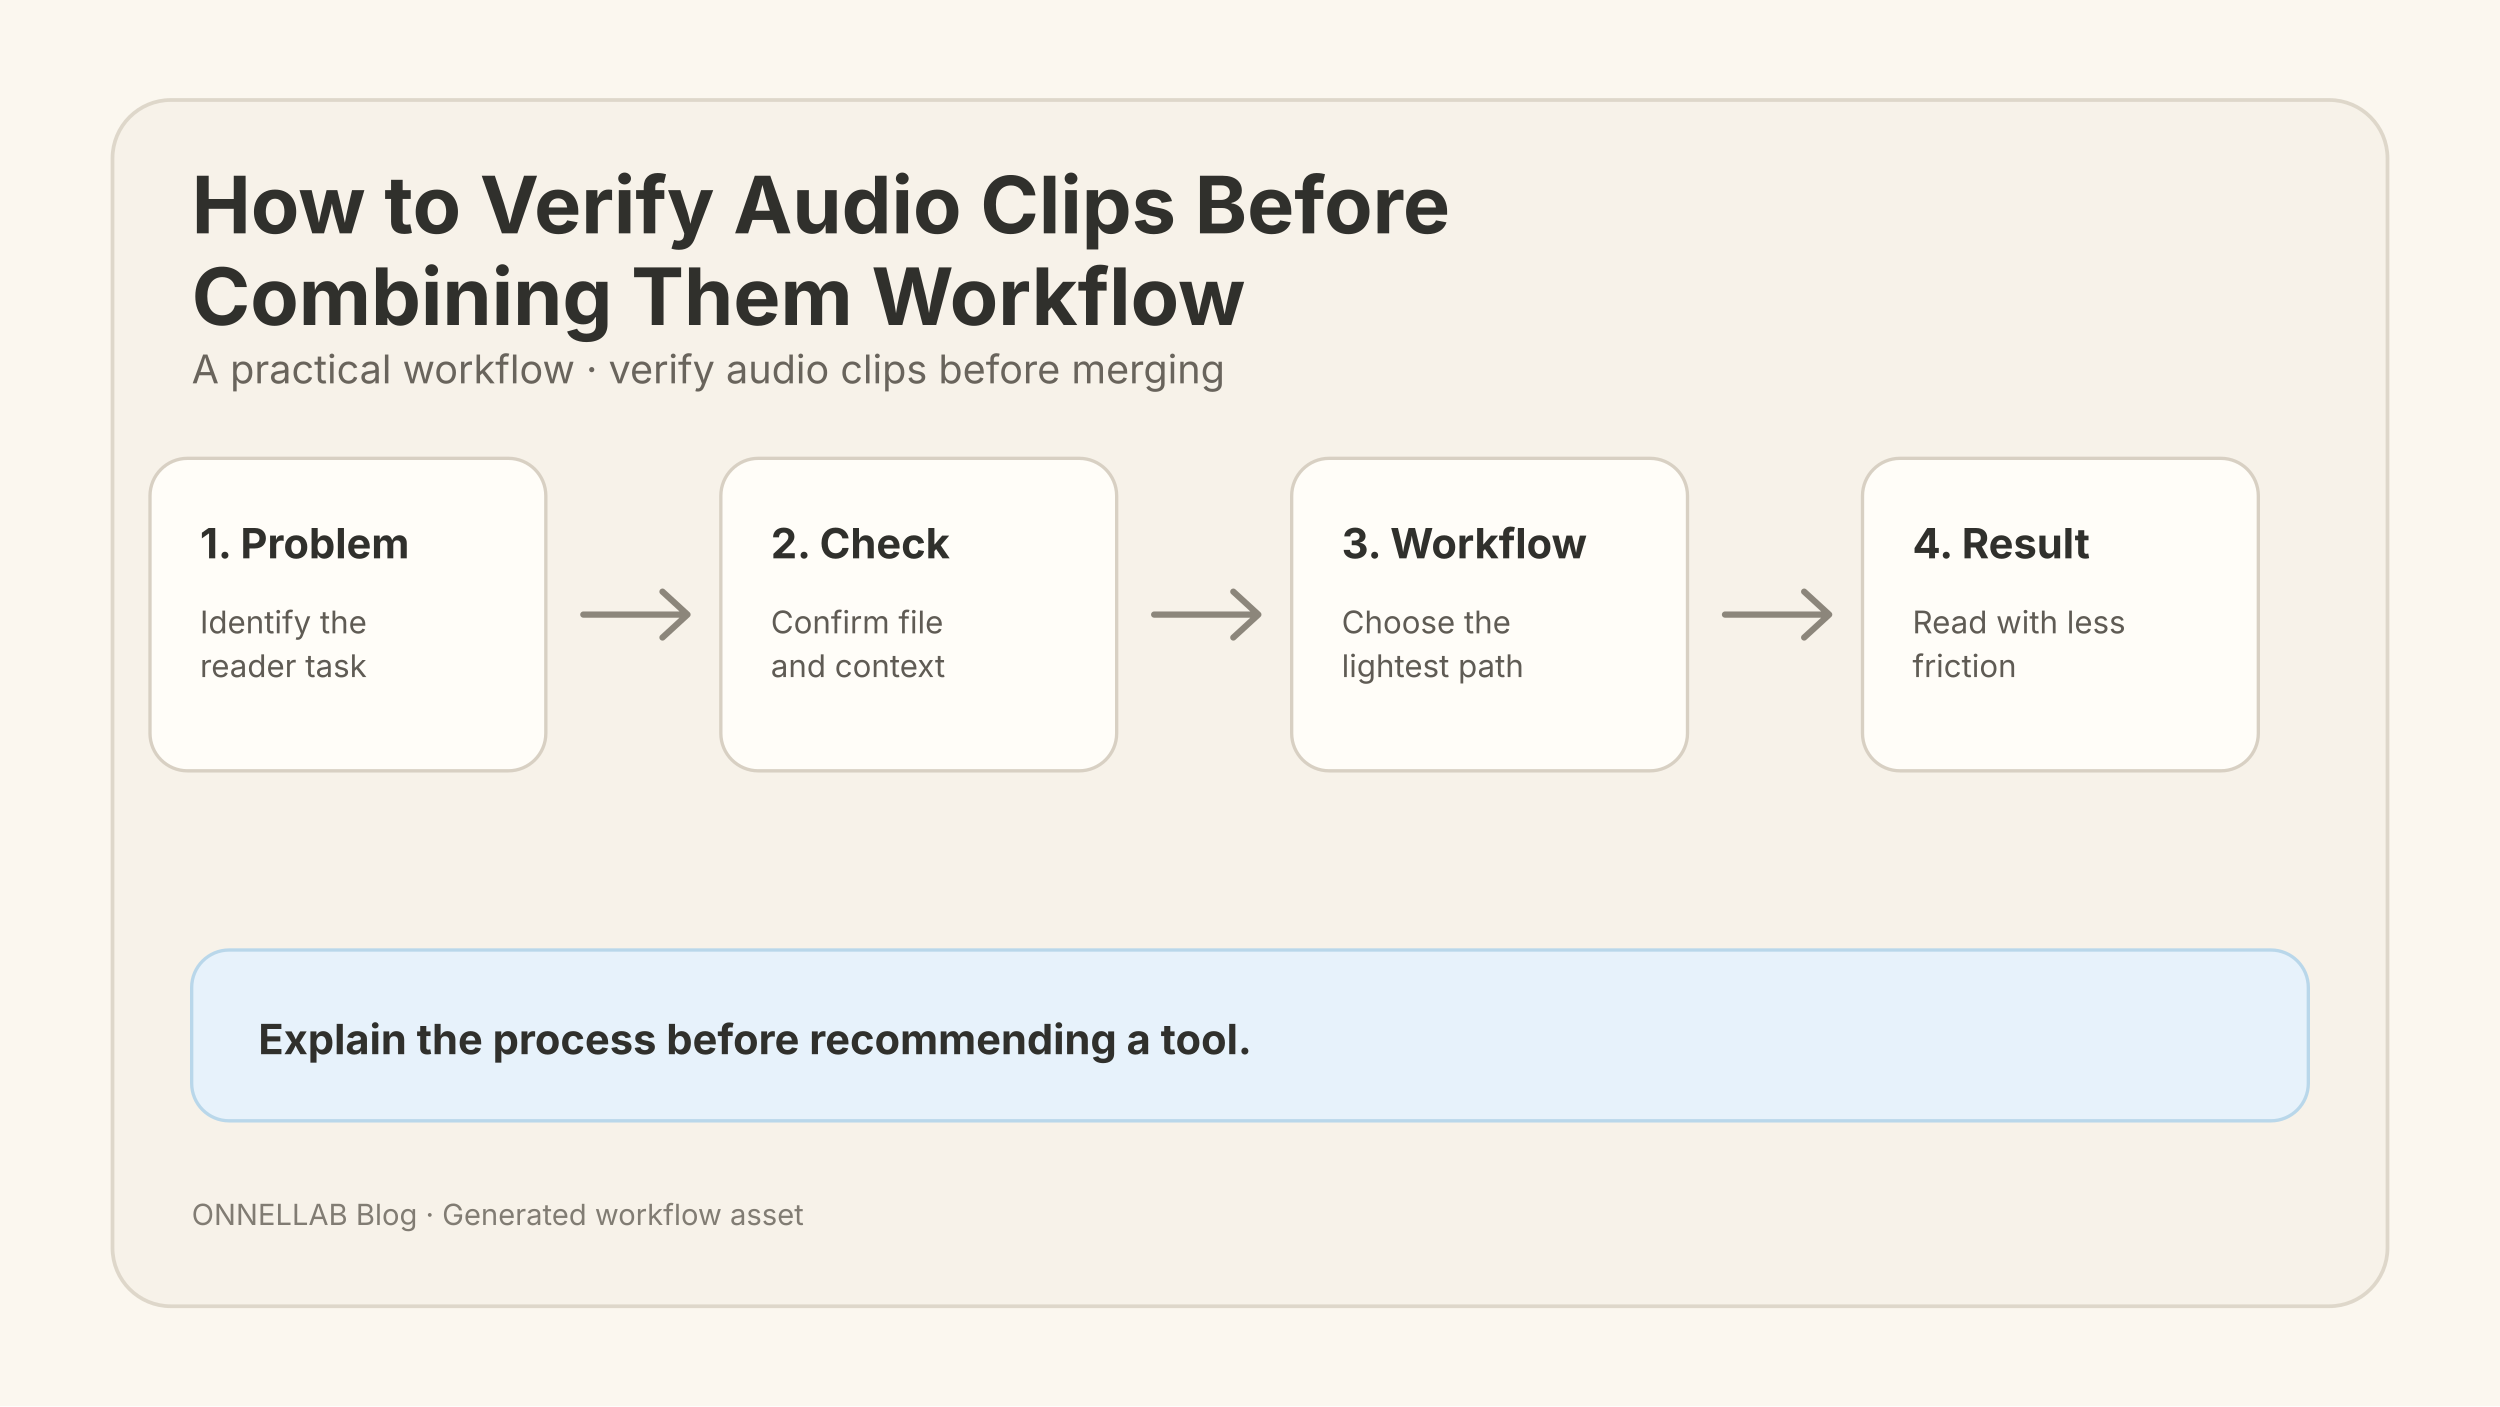
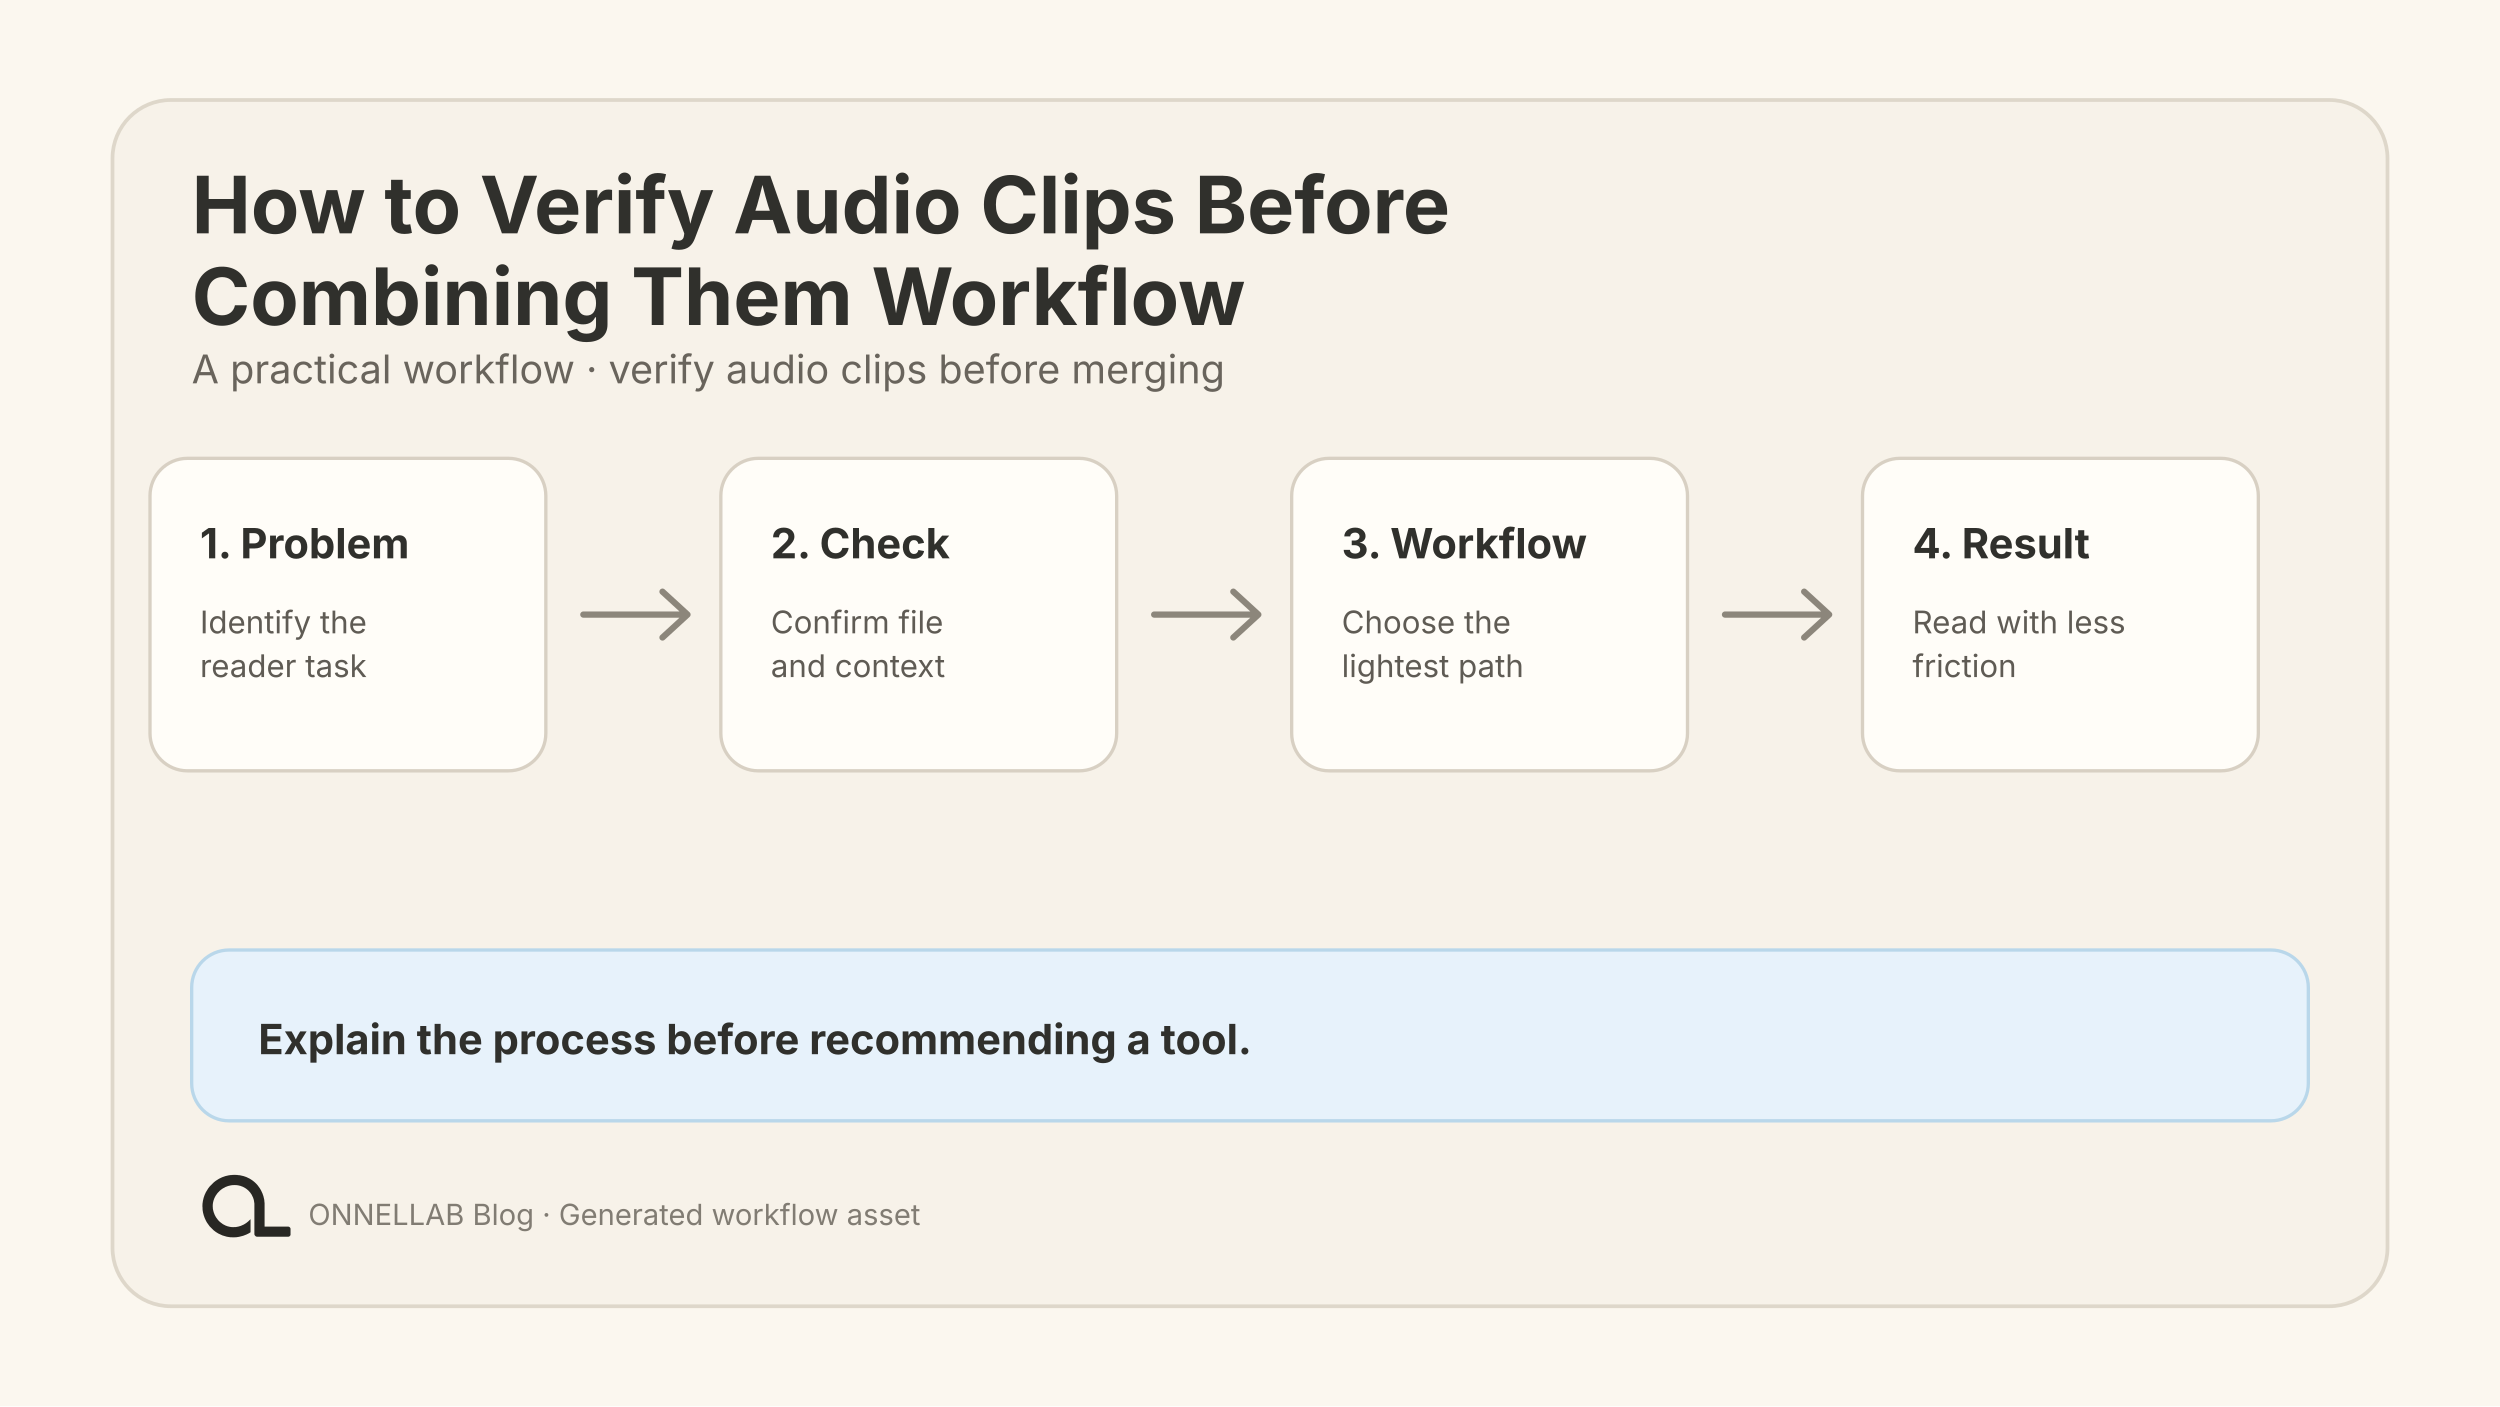
<svg xmlns="http://www.w3.org/2000/svg" width="1200" height="675" viewBox="0 0 1200 675" role="img" aria-labelledby="title desc">
  <rect width="1200" height="675" fill="#fbf7ef" />
  <rect x="54" y="48" width="1092" height="579" rx="28" fill="#f7f2e9" stroke="#ded7ca" stroke-width="1.8" />
  <text fill="#30302c" font-family="Pretendard, SUIT, Noto Sans KR, Apple SD Gothic Neo, Inter, system-ui, sans-serif" font-size="38" font-weight="680">
    <tspan x="92" y="112">How to Verify Audio Clips Before</tspan>
    <tspan x="92" y="156">Combining Them Workflow</tspan>
  </text>
  <text fill="#69645c" font-family="Pretendard, SUIT, Noto Sans KR, Apple SD Gothic Neo, Inter, system-ui, sans-serif" font-size="19">
    <tspan x="92" y="184">A practical workflow · verify audio clips before merging</tspan>
  </text>
  <g transform="translate(72 220)">
    <rect width="190" height="150" rx="18" fill="#fffdf8" stroke="#d8d0c3" stroke-width="1.6" />
    <text x="24" y="48" fill="#30302c" font-family="Pretendard, SUIT, Noto Sans KR, Apple SD Gothic Neo, Inter, system-ui, sans-serif" font-size="20" font-weight="650">1. Problem</text>
    <text fill="#5f5b54" font-family="Pretendard, SUIT, Noto Sans KR, Apple SD Gothic Neo, Inter, system-ui, sans-serif" font-size="15">
      <tspan x="24" y="84">Identify the</tspan>
      <tspan x="24" y="105">reader task</tspan>
    </text>
  </g>
  <g transform="translate(346 220)">
    <rect width="190" height="150" rx="18" fill="#fffdf8" stroke="#d8d0c3" stroke-width="1.6" />
    <text x="24" y="48" fill="#30302c" font-family="Pretendard, SUIT, Noto Sans KR, Apple SD Gothic Neo, Inter, system-ui, sans-serif" font-size="20" font-weight="650">2. Check</text>
    <text fill="#5f5b54" font-family="Pretendard, SUIT, Noto Sans KR, Apple SD Gothic Neo, Inter, system-ui, sans-serif" font-size="15">
      <tspan x="24" y="84">Confirm file</tspan>
      <tspan x="24" y="105">and context</tspan>
    </text>
  </g>
  <g transform="translate(620 220)">
    <rect width="190" height="150" rx="18" fill="#fffdf8" stroke="#d8d0c3" stroke-width="1.6" />
    <text x="24" y="48" fill="#30302c" font-family="Pretendard, SUIT, Noto Sans KR, Apple SD Gothic Neo, Inter, system-ui, sans-serif" font-size="20" font-weight="650">3. Workflow</text>
    <text fill="#5f5b54" font-family="Pretendard, SUIT, Noto Sans KR, Apple SD Gothic Neo, Inter, system-ui, sans-serif" font-size="15">
      <tspan x="24" y="84">Choose the</tspan>
      <tspan x="24" y="105">lightest path</tspan>
    </text>
  </g>
  <g transform="translate(894 220)">
    <rect width="190" height="150" rx="18" fill="#fffdf8" stroke="#d8d0c3" stroke-width="1.6" />
    <text x="24" y="48" fill="#30302c" font-family="Pretendard, SUIT, Noto Sans KR, Apple SD Gothic Neo, Inter, system-ui, sans-serif" font-size="20" font-weight="650">4. Result</text>
    <text fill="#5f5b54" font-family="Pretendard, SUIT, Noto Sans KR, Apple SD Gothic Neo, Inter, system-ui, sans-serif" font-size="15">
      <tspan x="24" y="84">Read with less</tspan>
      <tspan x="24" y="105">friction</tspan>
    </text>
  </g>
  <path d="M280 295H328m-10-11 12 11-12 11" fill="none" stroke="#8c867b" stroke-width="3" stroke-linecap="round" stroke-linejoin="round" />
  <path d="M554 295H602m-10-11 12 11-12 11" fill="none" stroke="#8c867b" stroke-width="3" stroke-linecap="round" stroke-linejoin="round" />
  <path d="M828 295H876m-10-11 12 11-12 11" fill="none" stroke="#8c867b" stroke-width="3" stroke-linecap="round" stroke-linejoin="round" />
  <rect x="92" y="456" width="1016" height="82" rx="18" fill="#e7f2fb" stroke="#b9d7ea" stroke-width="1.6" />
  <text x="124" y="506" fill="#30302c" font-family="Pretendard, SUIT, Noto Sans KR, Apple SD Gothic Neo, Inter, system-ui, sans-serif" font-size="20" font-weight="650">Explain the process before recommending a tool.</text>
-   <text x="92" y="588" fill="#817c73" font-family="Pretendard, SUIT, Noto Sans KR, Apple SD Gothic Neo, Inter, system-ui, sans-serif" font-size="14">ONNELLAB Blog · Generated workflow asset</text>
+   <svg x="85" y="548" width="64" height="64" viewBox="0 0 1254 1254">
+     <path fill="#282723" d="M 271 475 L 259 501 L 250 527 L 243 556 L 239 584 L 238 611 L 239 612 L 240 642 L 244 667 L 251 694 L 260 719 L 272 745 L 281 761 L 306 796 L 343 833 L 364 849 L 388 864 L 427 882 L 468 894 L 500 899 L 541 900 L 542 899 L 556 899 L 583 895 L 622 885 L 653 873 L 677 861 L 691 852 L 691 729 L 668 751 L 649 766 L 628 779 L 599 792 L 575 799 L 552 803 L 520 804 L 519 803 L 509 803 L 496 801 L 475 796 L 456 789 L 431 776 L 403 755 L 386 738 L 366 711 L 354 689 L 344 663 L 338 639 L 336 625 L 336 612 L 335 611 L 336 587 L 339 569 L 343 553 L 351 531 L 363 508 L 380 484 L 400 463 L 413 452 L 430 440 L 456 426 L 480 417 L 505 411 L 519 409 L 531 409 L 532 408 L 549 408 L 550 409 L 561 409 L 575 411 L 596 416 L 620 425 L 648 441 L 669 458 L 688 479 L 701 498 L 715 527 L 722 549 L 727 582 L 727 872 L 730 880 L 738 889 L 746 893 L 751 894 L 1048 894 L 1058 890 L 1065 882 L 1067 877 L 1067 817 L 1062 807 L 1054 801 L 1047 799 L 824 799 L 823 798 L 823 574 L 822 573 L 820 547 L 812 513 L 803 487 L 790 459 L 779 440 L 759 412 L 744 395 L 727 379 L 708 364 L 683 348 L 652 333 L 626 324 L 591 316 L 568 314 L 567 313 L 552 313 L 551 312 L 550 313 L 549 312 L 514 313 L 513 314 L 504 314 L 484 317 L 454 324 L 423 335 L 394 349 L 364 368 L 346 382 L 307 421 L 293 439 Z" />
+   </svg>
+   <text x="148" y="588" fill="#817c73" font-family="Pretendard, SUIT, Noto Sans KR, Apple SD Gothic Neo, Inter, system-ui, sans-serif" font-size="14">ONNELLAB Blog · Generated workflow asset</text>
</svg>
